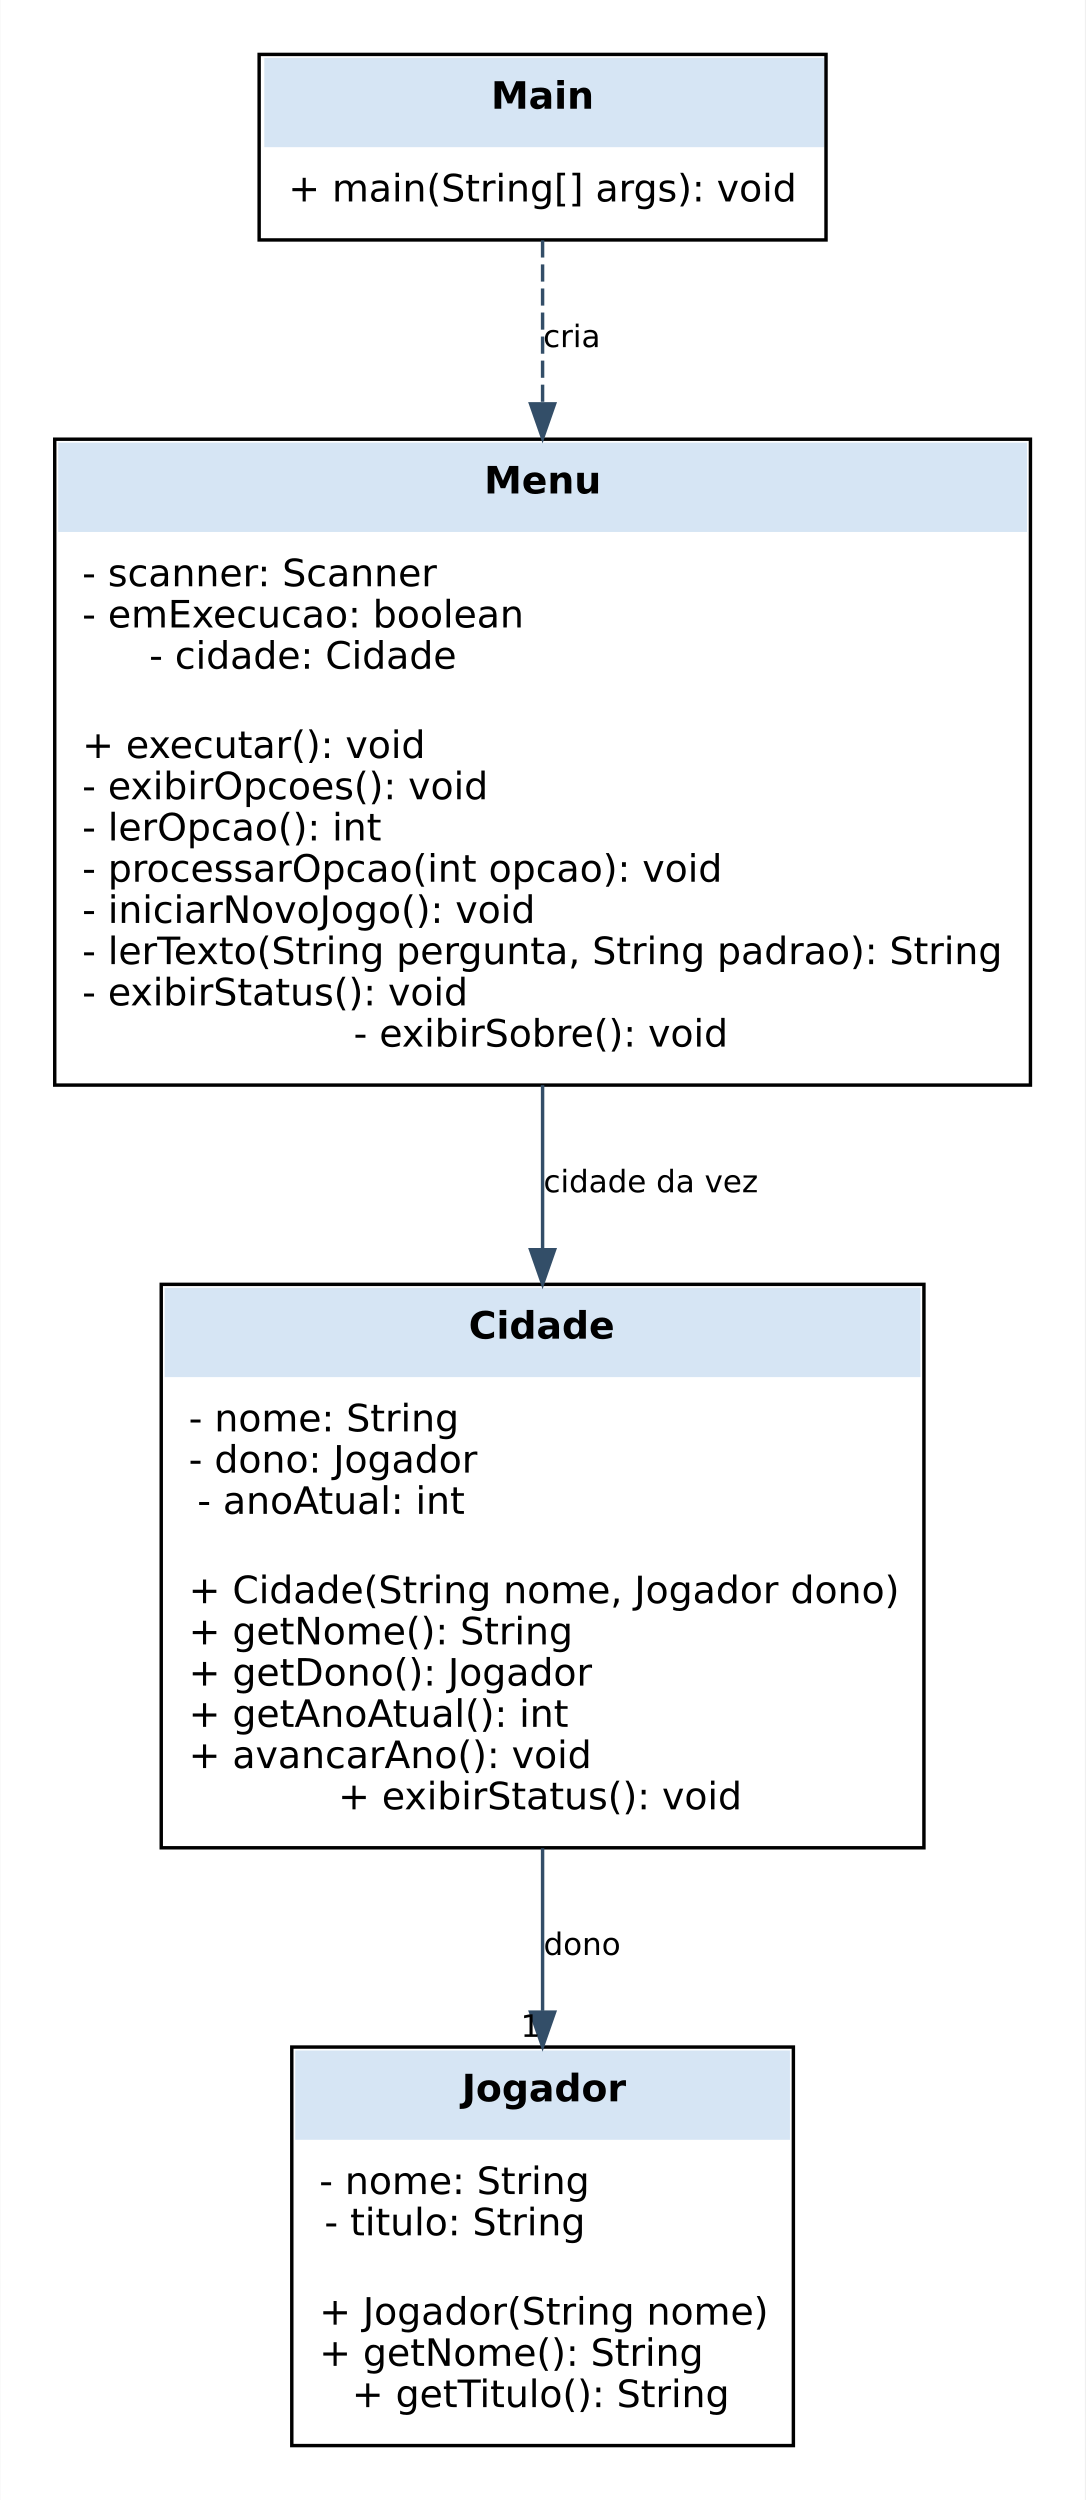
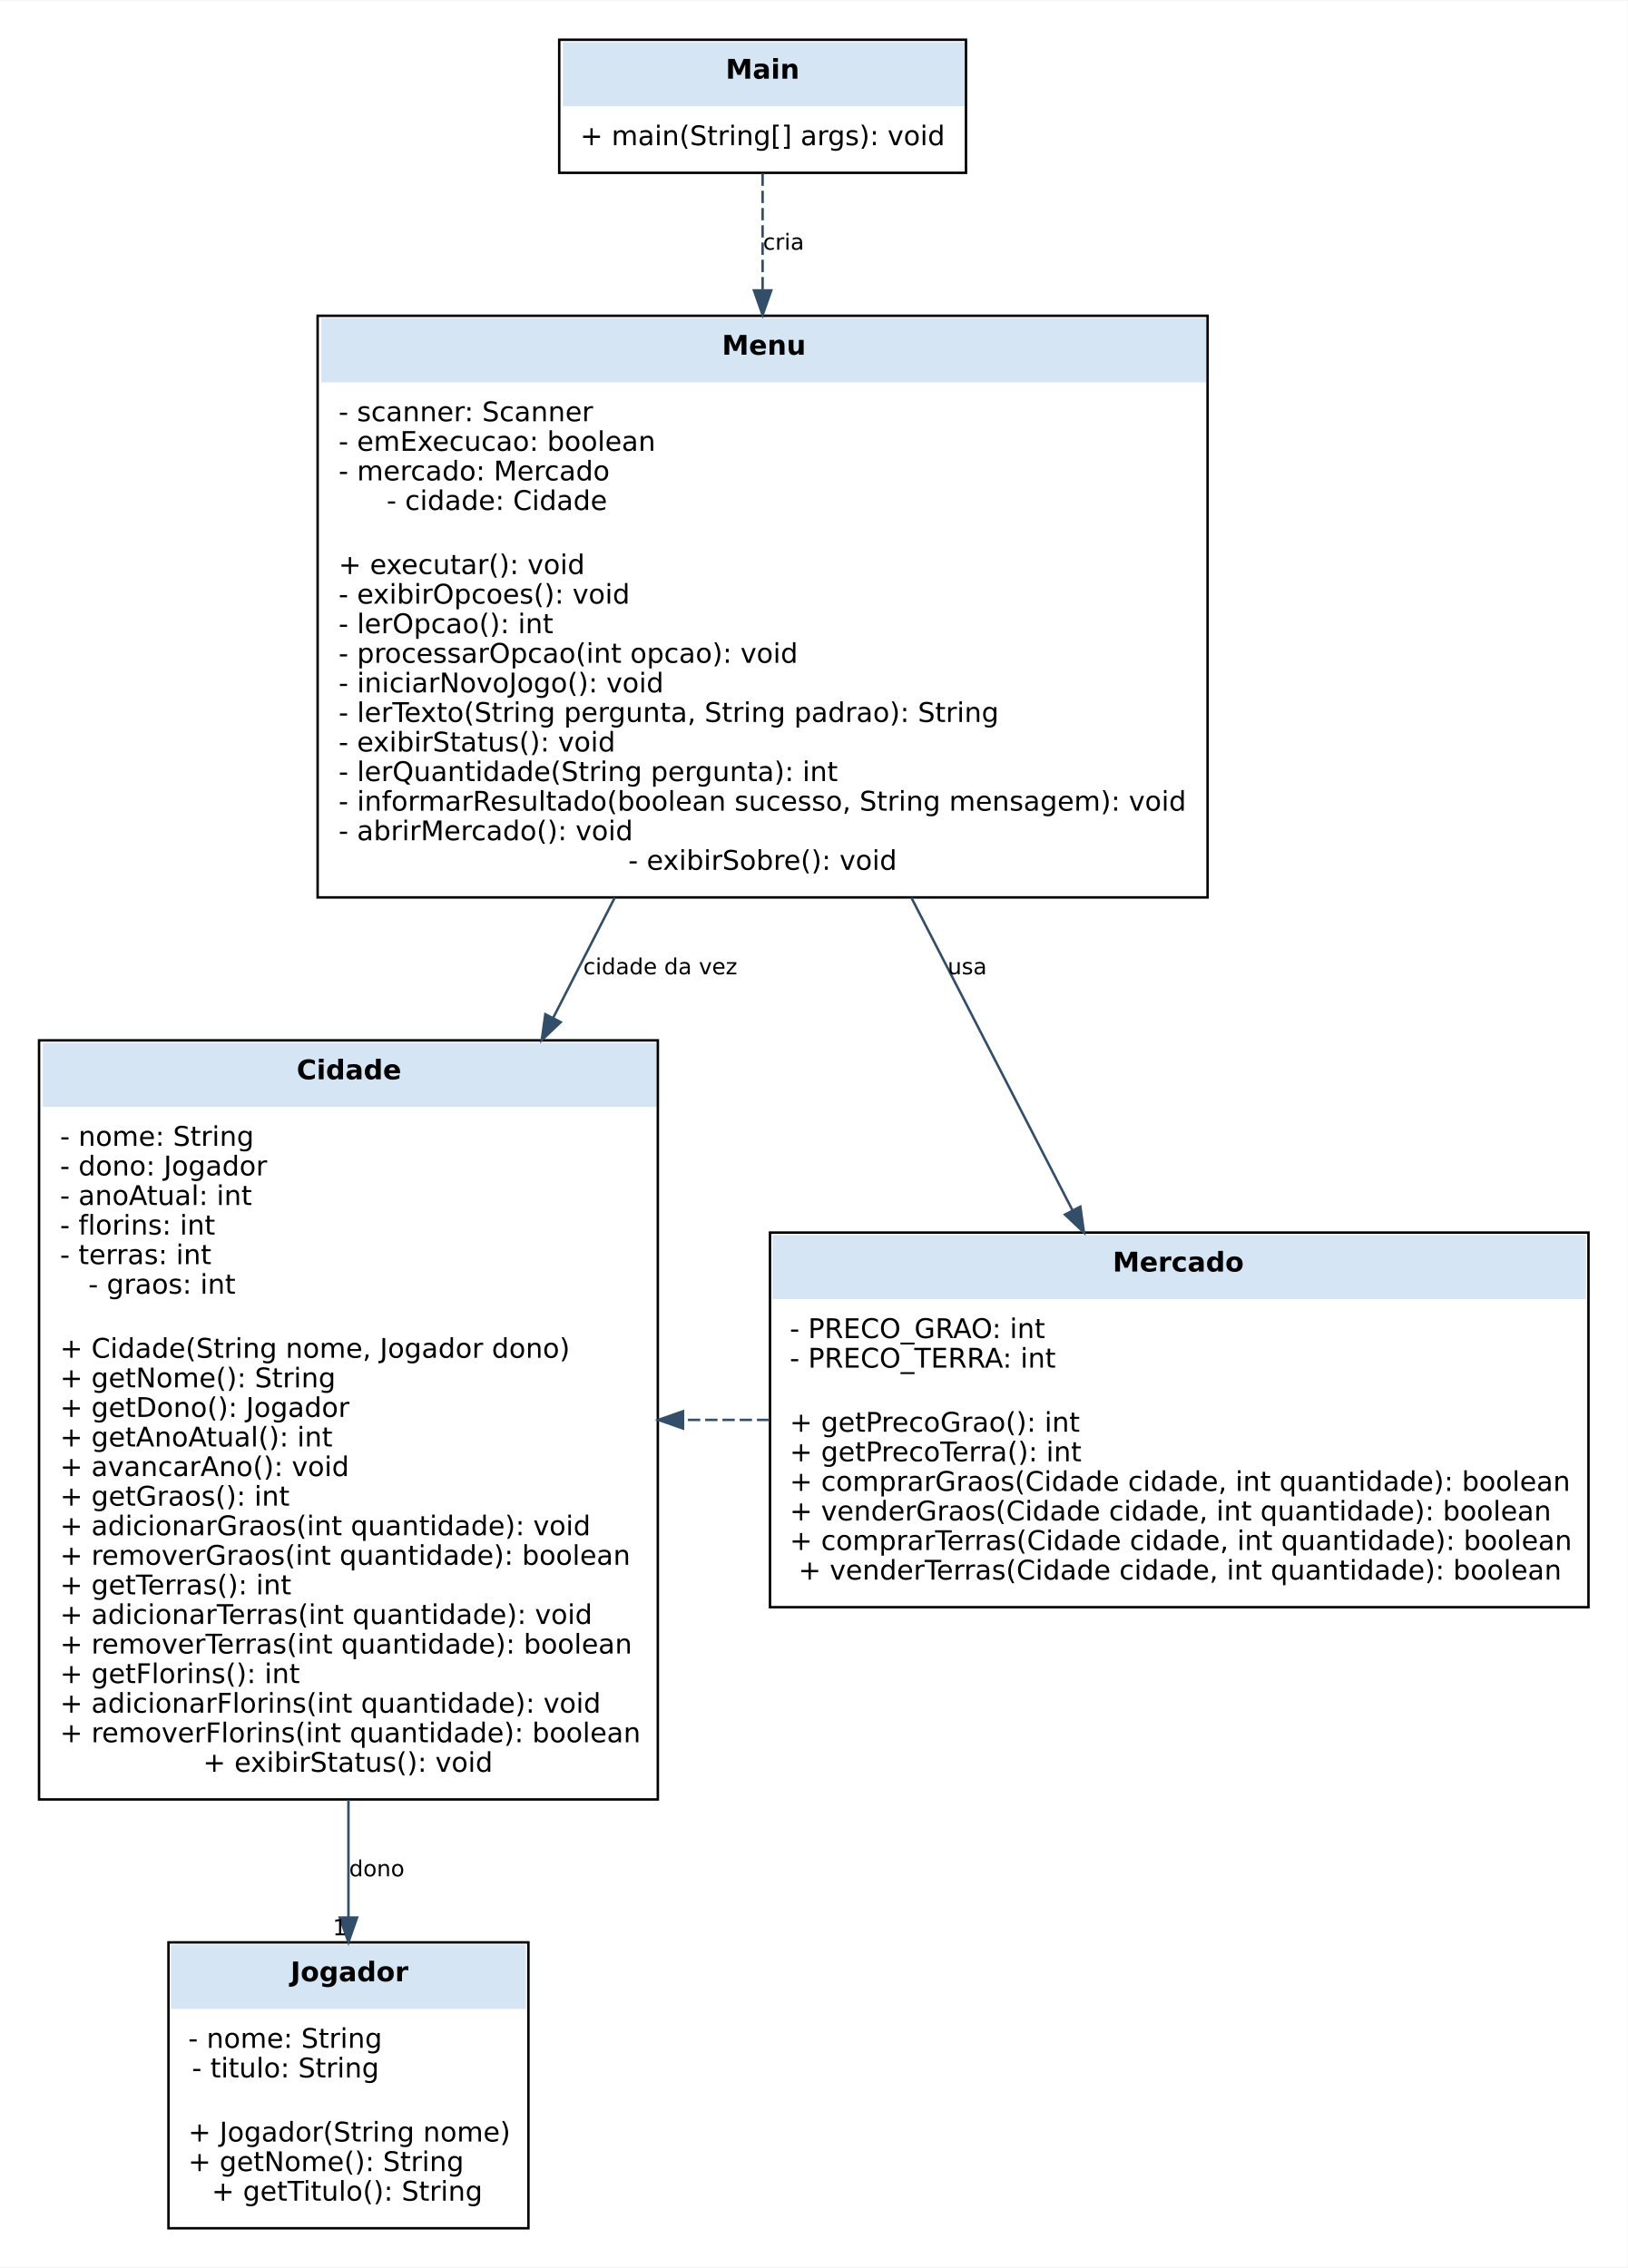
- <svg xmlns="http://www.w3.org/2000/svg" width="316pt" height="728pt" viewBox="0.00 0.00 315.68 727.68">
-   <g id="graph0" class="graph" transform="scale(1 1) rotate(0) translate(15.84 711.84)">
-     <polygon fill="white" stroke="transparent" points="-15.84,15.84 -15.84,-711.84 299.84,-711.84 299.84,15.84 -15.84,15.84" />
+ <svg xmlns="http://www.w3.org/2000/svg" width="660pt" height="920pt" viewBox="0.00 0.00 660.18 919.68">
+   <g id="graph0" class="graph" transform="scale(1 1) rotate(0) translate(15.84 903.84)">
+     <polygon fill="white" stroke="transparent" points="-15.84,15.84 -15.84,-903.84 644.34,-903.84 644.34,15.84 -15.84,15.84" />
    <g id="node1" class="node">
-       <polygon fill="#d6e5f4" stroke="transparent" points="32,-311 32,-337 252,-337 252,-311 32,-311" />
-       <text text-anchor="start" x="120.5" y="-322.2" font-family="DejaVu Sans" font-weight="bold" font-size="11.00">Cidade</text>
-       <text text-anchor="start" x="39" y="-295.2" font-family="DejaVu Sans" font-size="11.00">- nome: String</text>
-       <text text-anchor="start" x="39" y="-283.2" font-family="DejaVu Sans" font-size="11.00">- dono: Jogador</text>
-       <text text-anchor="start" x="41.5" y="-271.2" font-family="DejaVu Sans" font-size="11.00">- anoAtual: int</text>
-       <text text-anchor="start" x="39" y="-245.2" font-family="DejaVu Sans" font-size="11.00">+ Cidade(String nome, Jogador dono)</text>
-       <text text-anchor="start" x="39" y="-233.2" font-family="DejaVu Sans" font-size="11.00">+ getNome(): String</text>
-       <text text-anchor="start" x="39" y="-221.2" font-family="DejaVu Sans" font-size="11.00">+ getDono(): Jogador</text>
-       <text text-anchor="start" x="39" y="-209.2" font-family="DejaVu Sans" font-size="11.00">+ getAnoAtual(): int</text>
-       <text text-anchor="start" x="39" y="-197.2" font-family="DejaVu Sans" font-size="11.00">+ avancarAno(): void</text>
-       <text text-anchor="start" x="82.5" y="-185.2" font-family="DejaVu Sans" font-size="11.00">+ exibirStatus(): void</text>
-       <polygon fill="none" stroke="black" points="31,-174 31,-338 253,-338 253,-174 31,-174" />
+       <polygon fill="#d6e5f4" stroke="transparent" points="1.5,-455 1.5,-481 250.5,-481 250.5,-455 1.5,-455" />
+       <text text-anchor="start" x="104.5" y="-466.2" font-family="DejaVu Sans" font-weight="bold" font-size="11.00">Cidade</text>
+       <text text-anchor="start" x="8.5" y="-439.2" font-family="DejaVu Sans" font-size="11.00">- nome: String</text>
+       <text text-anchor="start" x="8.5" y="-427.2" font-family="DejaVu Sans" font-size="11.00">- dono: Jogador</text>
+       <text text-anchor="start" x="8.5" y="-415.2" font-family="DejaVu Sans" font-size="11.00">- anoAtual: int</text>
+       <text text-anchor="start" x="8.5" y="-403.2" font-family="DejaVu Sans" font-size="11.00">- florins: int</text>
+       <text text-anchor="start" x="8.5" y="-391.2" font-family="DejaVu Sans" font-size="11.00">- terras: int</text>
+       <text text-anchor="start" x="20" y="-379.2" font-family="DejaVu Sans" font-size="11.00">- graos: int</text>
+       <text text-anchor="start" x="8.5" y="-353.2" font-family="DejaVu Sans" font-size="11.00">+ Cidade(String nome, Jogador dono)</text>
+       <text text-anchor="start" x="8.5" y="-341.2" font-family="DejaVu Sans" font-size="11.00">+ getNome(): String</text>
+       <text text-anchor="start" x="8.5" y="-329.2" font-family="DejaVu Sans" font-size="11.00">+ getDono(): Jogador</text>
+       <text text-anchor="start" x="8.5" y="-317.2" font-family="DejaVu Sans" font-size="11.00">+ getAnoAtual(): int</text>
+       <text text-anchor="start" x="8.5" y="-305.2" font-family="DejaVu Sans" font-size="11.00">+ avancarAno(): void</text>
+       <text text-anchor="start" x="8.5" y="-293.2" font-family="DejaVu Sans" font-size="11.00">+ getGraos(): int</text>
+       <text text-anchor="start" x="8.5" y="-281.2" font-family="DejaVu Sans" font-size="11.00">+ adicionarGraos(int quantidade): void</text>
+       <text text-anchor="start" x="8.5" y="-269.2" font-family="DejaVu Sans" font-size="11.00">+ removerGraos(int quantidade): boolean</text>
+       <text text-anchor="start" x="8.5" y="-257.2" font-family="DejaVu Sans" font-size="11.00">+ getTerras(): int</text>
+       <text text-anchor="start" x="8.5" y="-245.2" font-family="DejaVu Sans" font-size="11.00">+ adicionarTerras(int quantidade): void</text>
+       <text text-anchor="start" x="8.5" y="-233.2" font-family="DejaVu Sans" font-size="11.00">+ removerTerras(int quantidade): boolean</text>
+       <text text-anchor="start" x="8.5" y="-221.2" font-family="DejaVu Sans" font-size="11.00">+ getFlorins(): int</text>
+       <text text-anchor="start" x="8.5" y="-209.2" font-family="DejaVu Sans" font-size="11.00">+ adicionarFlorins(int quantidade): void</text>
+       <text text-anchor="start" x="8.5" y="-197.2" font-family="DejaVu Sans" font-size="11.00">+ removerFlorins(int quantidade): boolean</text>
+       <text text-anchor="start" x="66.5" y="-185.2" font-family="DejaVu Sans" font-size="11.00">+ exibirStatus(): void</text>
+       <polygon fill="none" stroke="black" points="0,-174 0,-482 251,-482 251,-174 0,-174" />
    </g>
    <g id="node2" class="node">
-       <polygon fill="#d6e5f4" stroke="transparent" points="70,-89 70,-115 214,-115 214,-89 70,-89" />
-       <text text-anchor="start" x="118.5" y="-100.2" font-family="DejaVu Sans" font-weight="bold" font-size="11.00">Jogador</text>
-       <text text-anchor="start" x="77" y="-73.2" font-family="DejaVu Sans" font-size="11.00">- nome: String</text>
-       <text text-anchor="start" x="78.5" y="-61.2" font-family="DejaVu Sans" font-size="11.00">- titulo: String</text>
-       <text text-anchor="start" x="77" y="-35.2" font-family="DejaVu Sans" font-size="11.00">+ Jogador(String nome)</text>
-       <text text-anchor="start" x="77" y="-23.2" font-family="DejaVu Sans" font-size="11.00">+ getNome(): String</text>
-       <text text-anchor="start" x="86.5" y="-11.2" font-family="DejaVu Sans" font-size="11.00">+ getTitulo(): String</text>
-       <polygon fill="none" stroke="black" points="69,0 69,-116 215,-116 215,0 69,0" />
+       <polygon fill="#d6e5f4" stroke="transparent" points="53.5,-89 53.5,-115 197.5,-115 197.5,-89 53.5,-89" />
+       <text text-anchor="start" x="102" y="-100.2" font-family="DejaVu Sans" font-weight="bold" font-size="11.00">Jogador</text>
+       <text text-anchor="start" x="60.5" y="-73.2" font-family="DejaVu Sans" font-size="11.00">- nome: String</text>
+       <text text-anchor="start" x="62" y="-61.2" font-family="DejaVu Sans" font-size="11.00">- titulo: String</text>
+       <text text-anchor="start" x="60.5" y="-35.2" font-family="DejaVu Sans" font-size="11.00">+ Jogador(String nome)</text>
+       <text text-anchor="start" x="60.5" y="-23.2" font-family="DejaVu Sans" font-size="11.00">+ getNome(): String</text>
+       <text text-anchor="start" x="70" y="-11.2" font-family="DejaVu Sans" font-size="11.00">+ getTitulo(): String</text>
+       <polygon fill="none" stroke="black" points="52.5,0 52.5,-116 198.5,-116 198.5,0 52.5,0" />
    </g>
    <g id="edge3" class="edge">
-       <path fill="none" stroke="#334e68" d="M142,-173.86C142,-158.12 142,-141.78 142,-126.53" />
-       <polygon fill="#334e68" stroke="#334e68" points="145.5,-126.16 142,-116.16 138.5,-126.16 145.5,-126.16" />
-       <text text-anchor="middle" x="153.5" y="-142.8" font-family="DejaVu Sans" font-size="9.00">dono</text>
-       <text text-anchor="middle" x="138.5" y="-118.96" font-family="DejaVu Sans" font-size="9.00">1</text>
+       <path fill="none" stroke="#334e68" d="M125.5,-173.82C125.5,-157.15 125.5,-140.88 125.5,-126.08" />
+       <polygon fill="#334e68" stroke="#334e68" points="129,-126.08 125.5,-116.08 122,-126.08 129,-126.08" />
+       <text text-anchor="middle" x="137" y="-142.8" font-family="DejaVu Sans" font-size="9.00">dono</text>
+       <text text-anchor="middle" x="122" y="-118.88" font-family="DejaVu Sans" font-size="9.00">1</text>
    </g>
    <g id="node3" class="node">
-       <polygon fill="#d6e5f4" stroke="transparent" points="61,-669 61,-695 224,-695 224,-669 61,-669" />
-       <text text-anchor="start" x="127" y="-680.2" font-family="DejaVu Sans" font-weight="bold" font-size="11.00">Main</text>
-       <text text-anchor="start" x="68" y="-653.2" font-family="DejaVu Sans" font-size="11.00">+ main(String[] args): void</text>
-       <polygon fill="none" stroke="black" points="59.5,-642 59.5,-696 224.5,-696 224.5,-642 59.5,-642" />
+       <polygon fill="#d6e5f4" stroke="transparent" points="212.5,-861 212.5,-887 375.5,-887 375.5,-861 212.5,-861" />
+       <text text-anchor="start" x="278.5" y="-872.2" font-family="DejaVu Sans" font-weight="bold" font-size="11.00">Main</text>
+       <text text-anchor="start" x="219.5" y="-845.2" font-family="DejaVu Sans" font-size="11.00">+ main(String[] args): void</text>
+       <polygon fill="none" stroke="black" points="211,-834 211,-888 376,-888 376,-834 211,-834" />
    </g>
    <g id="node4" class="node">
-       <polygon fill="#d6e5f4" stroke="transparent" points="1,-557 1,-583 283,-583 283,-557 1,-557" />
-       <text text-anchor="start" x="125" y="-568.2" font-family="DejaVu Sans" font-weight="bold" font-size="11.00">Menu</text>
-       <text text-anchor="start" x="8" y="-541.2" font-family="DejaVu Sans" font-size="11.00">- scanner: Scanner</text>
-       <text text-anchor="start" x="8" y="-529.2" font-family="DejaVu Sans" font-size="11.00">- emExecucao: boolean</text>
-       <text text-anchor="start" x="27.5" y="-517.2" font-family="DejaVu Sans" font-size="11.00">- cidade: Cidade</text>
-       <text text-anchor="start" x="8" y="-491.2" font-family="DejaVu Sans" font-size="11.00">+ executar(): void</text>
-       <text text-anchor="start" x="8" y="-479.2" font-family="DejaVu Sans" font-size="11.00">- exibirOpcoes(): void</text>
-       <text text-anchor="start" x="8" y="-467.2" font-family="DejaVu Sans" font-size="11.00">- lerOpcao(): int</text>
-       <text text-anchor="start" x="8" y="-455.2" font-family="DejaVu Sans" font-size="11.00">- processarOpcao(int opcao): void</text>
-       <text text-anchor="start" x="8" y="-443.2" font-family="DejaVu Sans" font-size="11.00">- iniciarNovoJogo(): void</text>
-       <text text-anchor="start" x="8" y="-431.2" font-family="DejaVu Sans" font-size="11.00">- lerTexto(String pergunta, String padrao): String</text>
-       <text text-anchor="start" x="8" y="-419.2" font-family="DejaVu Sans" font-size="11.00">- exibirStatus(): void</text>
-       <text text-anchor="start" x="87" y="-407.2" font-family="DejaVu Sans" font-size="11.00">- exibirSobre(): void</text>
-       <polygon fill="none" stroke="black" points="0,-396 0,-584 284,-584 284,-396 0,-396" />
+       <polygon fill="#d6e5f4" stroke="transparent" points="114.5,-749 114.5,-775 473.5,-775 473.5,-749 114.5,-749" />
+       <text text-anchor="start" x="277" y="-760.2" font-family="DejaVu Sans" font-weight="bold" font-size="11.00">Menu</text>
+       <text text-anchor="start" x="121.5" y="-733.2" font-family="DejaVu Sans" font-size="11.00">- scanner: Scanner</text>
+       <text text-anchor="start" x="121.5" y="-721.2" font-family="DejaVu Sans" font-size="11.00">- emExecucao: boolean</text>
+       <text text-anchor="start" x="121.5" y="-709.2" font-family="DejaVu Sans" font-size="11.00">- mercado: Mercado</text>
+       <text text-anchor="start" x="141" y="-697.2" font-family="DejaVu Sans" font-size="11.00">- cidade: Cidade</text>
+       <text text-anchor="start" x="121.5" y="-671.2" font-family="DejaVu Sans" font-size="11.00">+ executar(): void</text>
+       <text text-anchor="start" x="121.5" y="-659.2" font-family="DejaVu Sans" font-size="11.00">- exibirOpcoes(): void</text>
+       <text text-anchor="start" x="121.5" y="-647.2" font-family="DejaVu Sans" font-size="11.00">- lerOpcao(): int</text>
+       <text text-anchor="start" x="121.5" y="-635.2" font-family="DejaVu Sans" font-size="11.00">- processarOpcao(int opcao): void</text>
+       <text text-anchor="start" x="121.5" y="-623.2" font-family="DejaVu Sans" font-size="11.00">- iniciarNovoJogo(): void</text>
+       <text text-anchor="start" x="121.5" y="-611.2" font-family="DejaVu Sans" font-size="11.00">- lerTexto(String pergunta, String padrao): String</text>
+       <text text-anchor="start" x="121.5" y="-599.2" font-family="DejaVu Sans" font-size="11.00">- exibirStatus(): void</text>
+       <text text-anchor="start" x="121.5" y="-587.2" font-family="DejaVu Sans" font-size="11.00">- lerQuantidade(String pergunta): int</text>
+       <text text-anchor="start" x="121.5" y="-575.2" font-family="DejaVu Sans" font-size="11.00">- informarResultado(boolean sucesso, String mensagem): void</text>
+       <text text-anchor="start" x="121.5" y="-563.2" font-family="DejaVu Sans" font-size="11.00">- abrirMercado(): void</text>
+       <text text-anchor="start" x="239" y="-551.2" font-family="DejaVu Sans" font-size="11.00">- exibirSobre(): void</text>
+       <polygon fill="none" stroke="black" points="113,-540 113,-776 474,-776 474,-540 113,-540" />
    </g>
    <g id="edge1" class="edge">
-       <path fill="none" stroke="#334e68" stroke-dasharray="5,2" d="M142,-641.88C142,-628.86 142,-612.17 142,-594.67" />
-       <polygon fill="#334e68" stroke="#334e68" points="145.5,-594.29 142,-584.29 138.5,-594.29 145.5,-594.29" />
-       <text text-anchor="middle" x="150.5" y="-610.8" font-family="DejaVu Sans" font-size="9.00">cria</text>
+       <path fill="none" stroke="#334e68" stroke-dasharray="5,2" d="M293.5,-833.72C293.5,-820.79 293.5,-804.16 293.5,-786.31" />
+       <polygon fill="#334e68" stroke="#334e68" points="297,-786.29 293.5,-776.29 290,-786.29 297,-786.29" />
+       <text text-anchor="middle" x="302" y="-802.8" font-family="DejaVu Sans" font-size="9.00">cria</text>
    </g>
    <g id="edge2" class="edge">
-       <path fill="none" stroke="#334e68" d="M142,-395.97C142,-380.26 142,-363.95 142,-348.28" />
-       <polygon fill="#334e68" stroke="#334e68" points="145.5,-348.08 142,-338.08 138.5,-348.08 145.5,-348.08" />
-       <text text-anchor="middle" x="173.5" y="-364.8" font-family="DejaVu Sans" font-size="9.00">cidade da vez</text>
+       <path fill="none" stroke="#334e68" d="M233.56,-539.97C225.45,-524.14 217.01,-507.67 208.59,-491.22" />
+       <polygon fill="#334e68" stroke="#334e68" points="211.59,-489.39 203.91,-482.09 205.36,-492.59 211.59,-489.39" />
+       <text text-anchor="middle" x="252" y="-508.8" font-family="DejaVu Sans" font-size="9.00">cidade da vez</text>
+     </g>
+     <g id="node5" class="node">
+       <polygon fill="#d6e5f4" stroke="transparent" points="297.5,-377 297.5,-403 627.5,-403 627.5,-377 297.5,-377" />
+       <text text-anchor="start" x="435.5" y="-388.2" font-family="DejaVu Sans" font-weight="bold" font-size="11.00">Mercado</text>
+       <text text-anchor="start" x="304.5" y="-361.2" font-family="DejaVu Sans" font-size="11.00">- PRECO_GRAO: int</text>
+       <text text-anchor="start" x="304.5" y="-349.2" font-family="DejaVu Sans" font-size="11.00">- PRECO_TERRA: int</text>
+       <text text-anchor="start" x="304.5" y="-323.2" font-family="DejaVu Sans" font-size="11.00">+ getPrecoGrao(): int</text>
+       <text text-anchor="start" x="304.5" y="-311.2" font-family="DejaVu Sans" font-size="11.00">+ getPrecoTerra(): int</text>
+       <text text-anchor="start" x="304.5" y="-299.2" font-family="DejaVu Sans" font-size="11.00">+ comprarGraos(Cidade cidade, int quantidade): boolean</text>
+       <text text-anchor="start" x="304.5" y="-287.2" font-family="DejaVu Sans" font-size="11.00">+ venderGraos(Cidade cidade, int quantidade): boolean</text>
+       <text text-anchor="start" x="304.5" y="-275.2" font-family="DejaVu Sans" font-size="11.00">+ comprarTerras(Cidade cidade, int quantidade): boolean</text>
+       <text text-anchor="start" x="308" y="-263.2" font-family="DejaVu Sans" font-size="11.00">+ venderTerras(Cidade cidade, int quantidade): boolean</text>
+       <polygon fill="none" stroke="black" points="296.5,-252 296.5,-404 628.5,-404 628.5,-252 296.5,-252" />
+     </g>
+     <g id="edge4" class="edge">
+       <path fill="none" stroke="#334e68" d="M353.8,-539.97C375.39,-498.07 399.28,-451.71 419.15,-413.14" />
+       <polygon fill="#334e68" stroke="#334e68" points="422.38,-414.51 423.85,-404.02 416.16,-411.3 422.38,-414.51" />
+       <text text-anchor="middle" x="376.5" y="-508.8" font-family="DejaVu Sans" font-size="9.00">usa</text>
+     </g>
+     <g id="edge5" class="edge">
+       <path fill="none" stroke="#334e68" stroke-dasharray="5,2" d="M296.2,-328C284.6,-328 273,-328 261.41,-328" />
+       <polygon fill="#334e68" stroke="#334e68" points="261.22,-324.5 251.22,-328 261.22,-331.5 261.22,-324.5" />
    </g>
  </g>
</svg>
